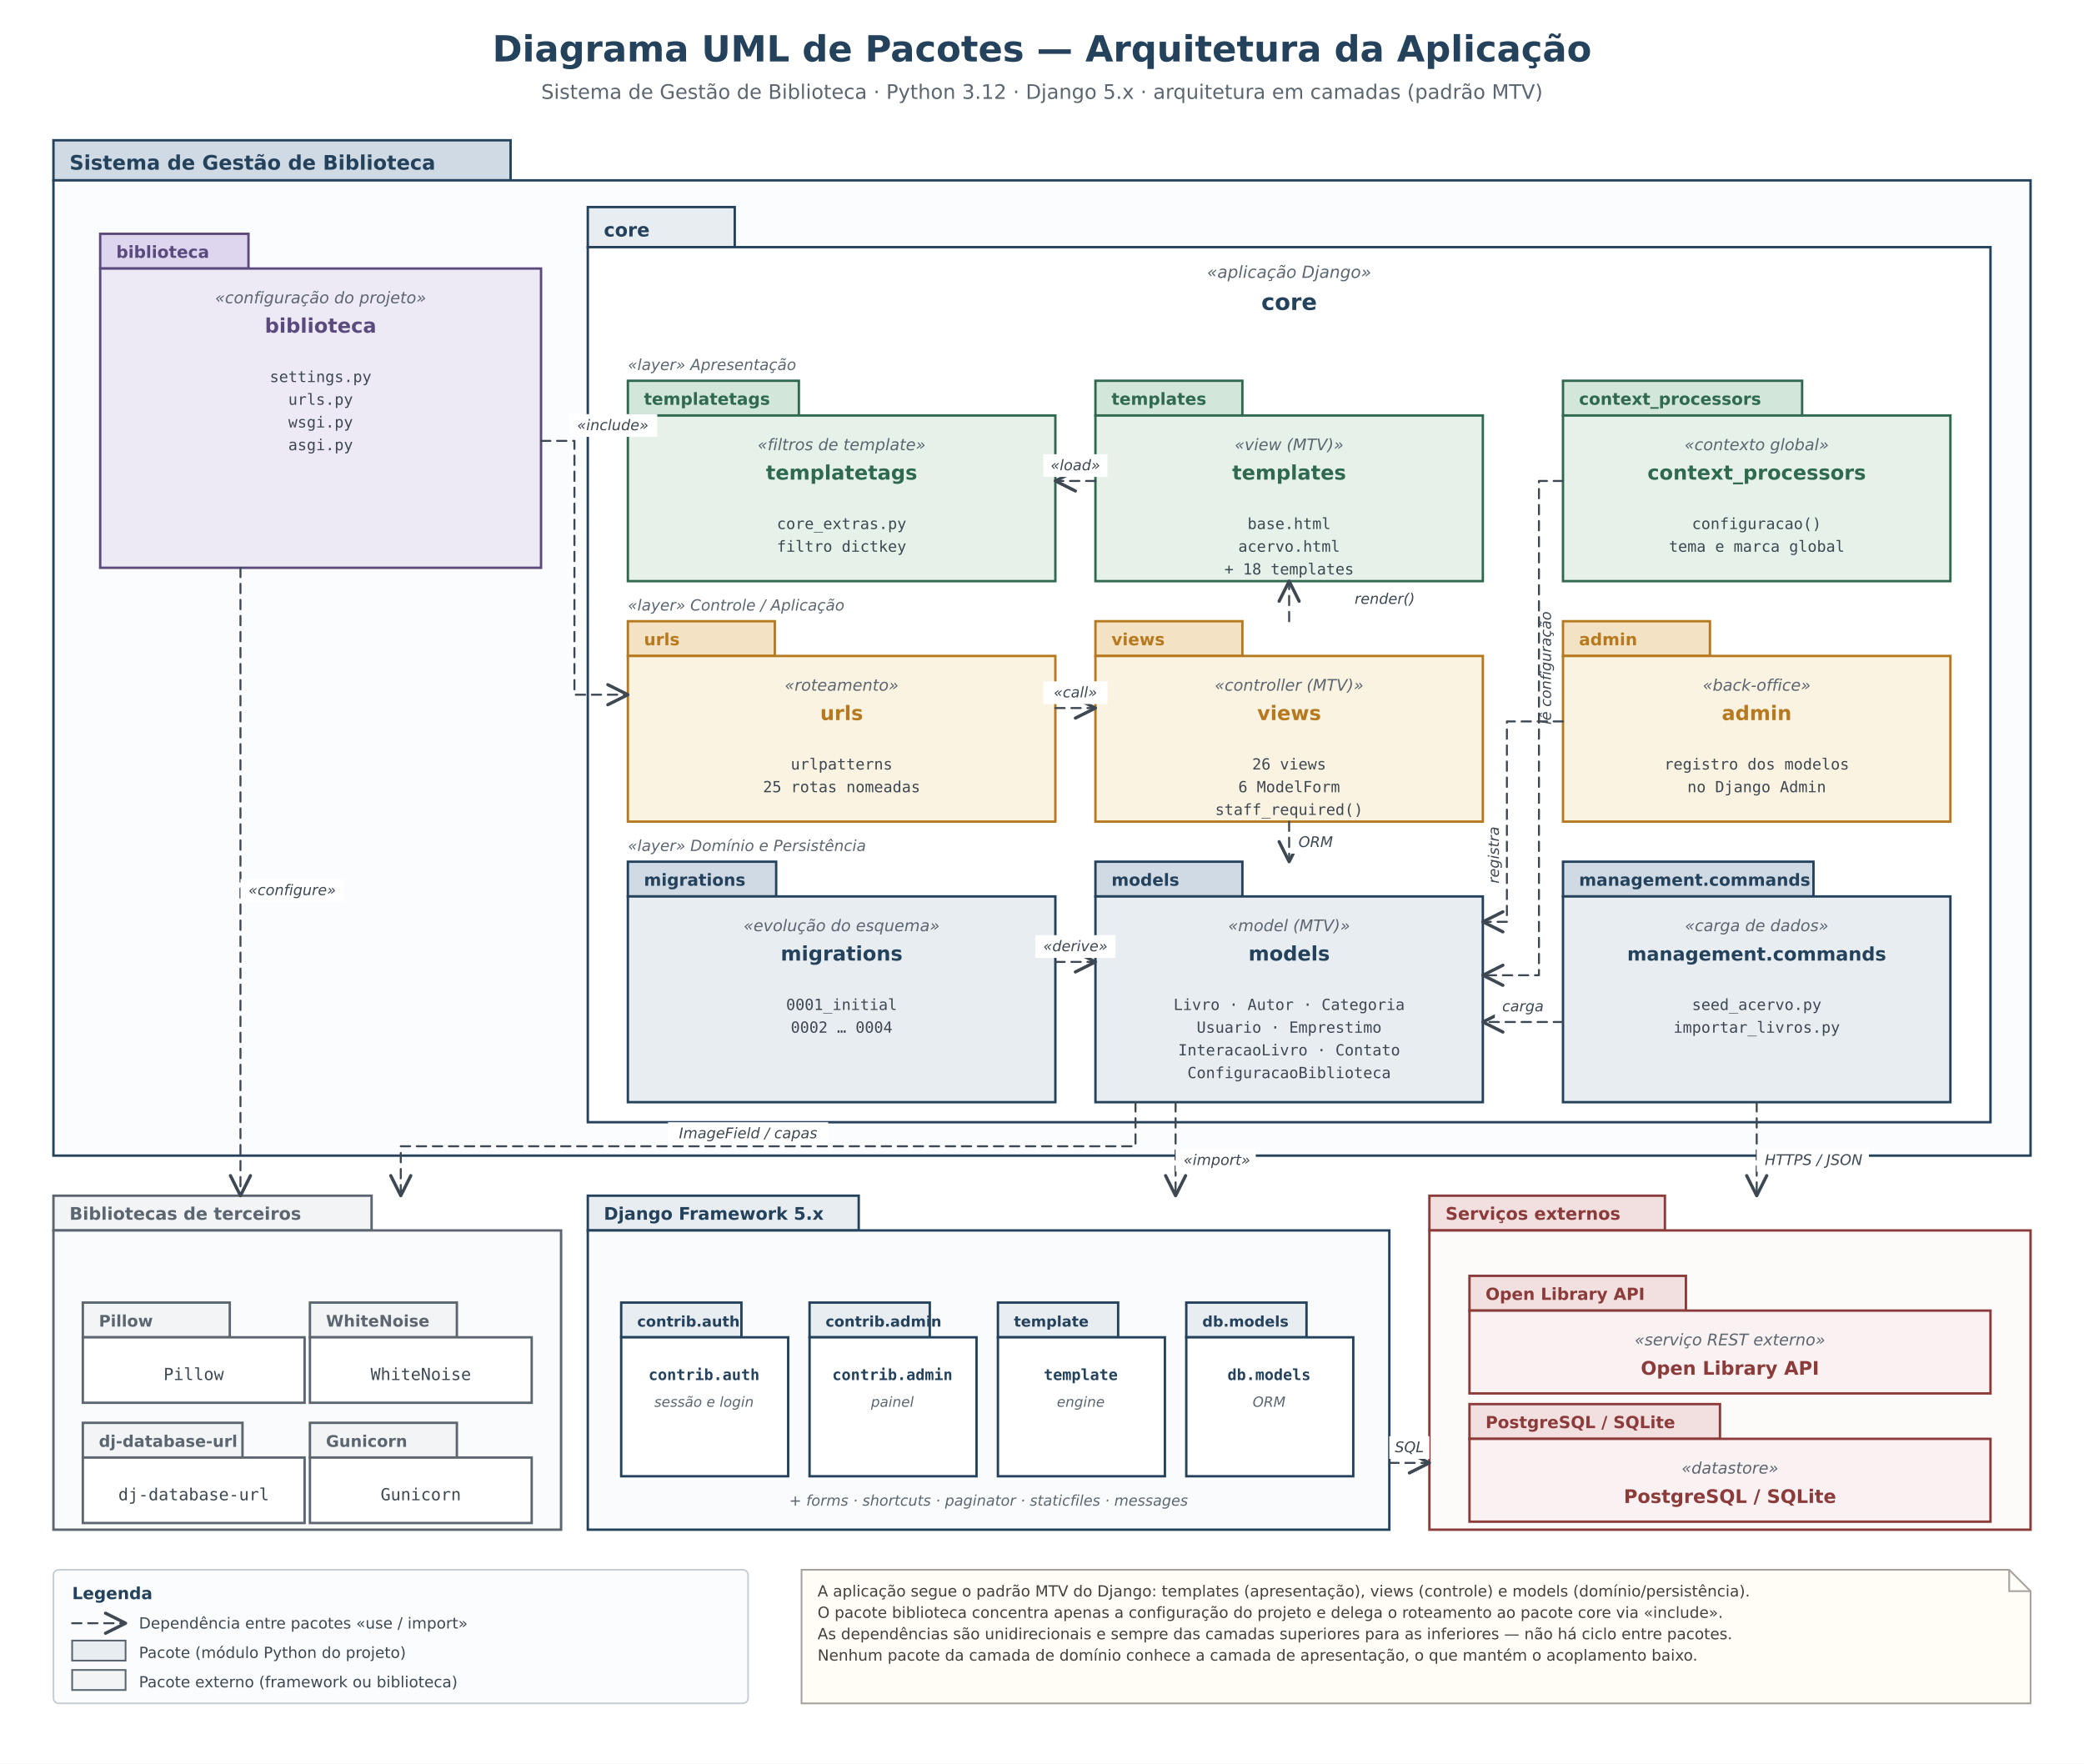
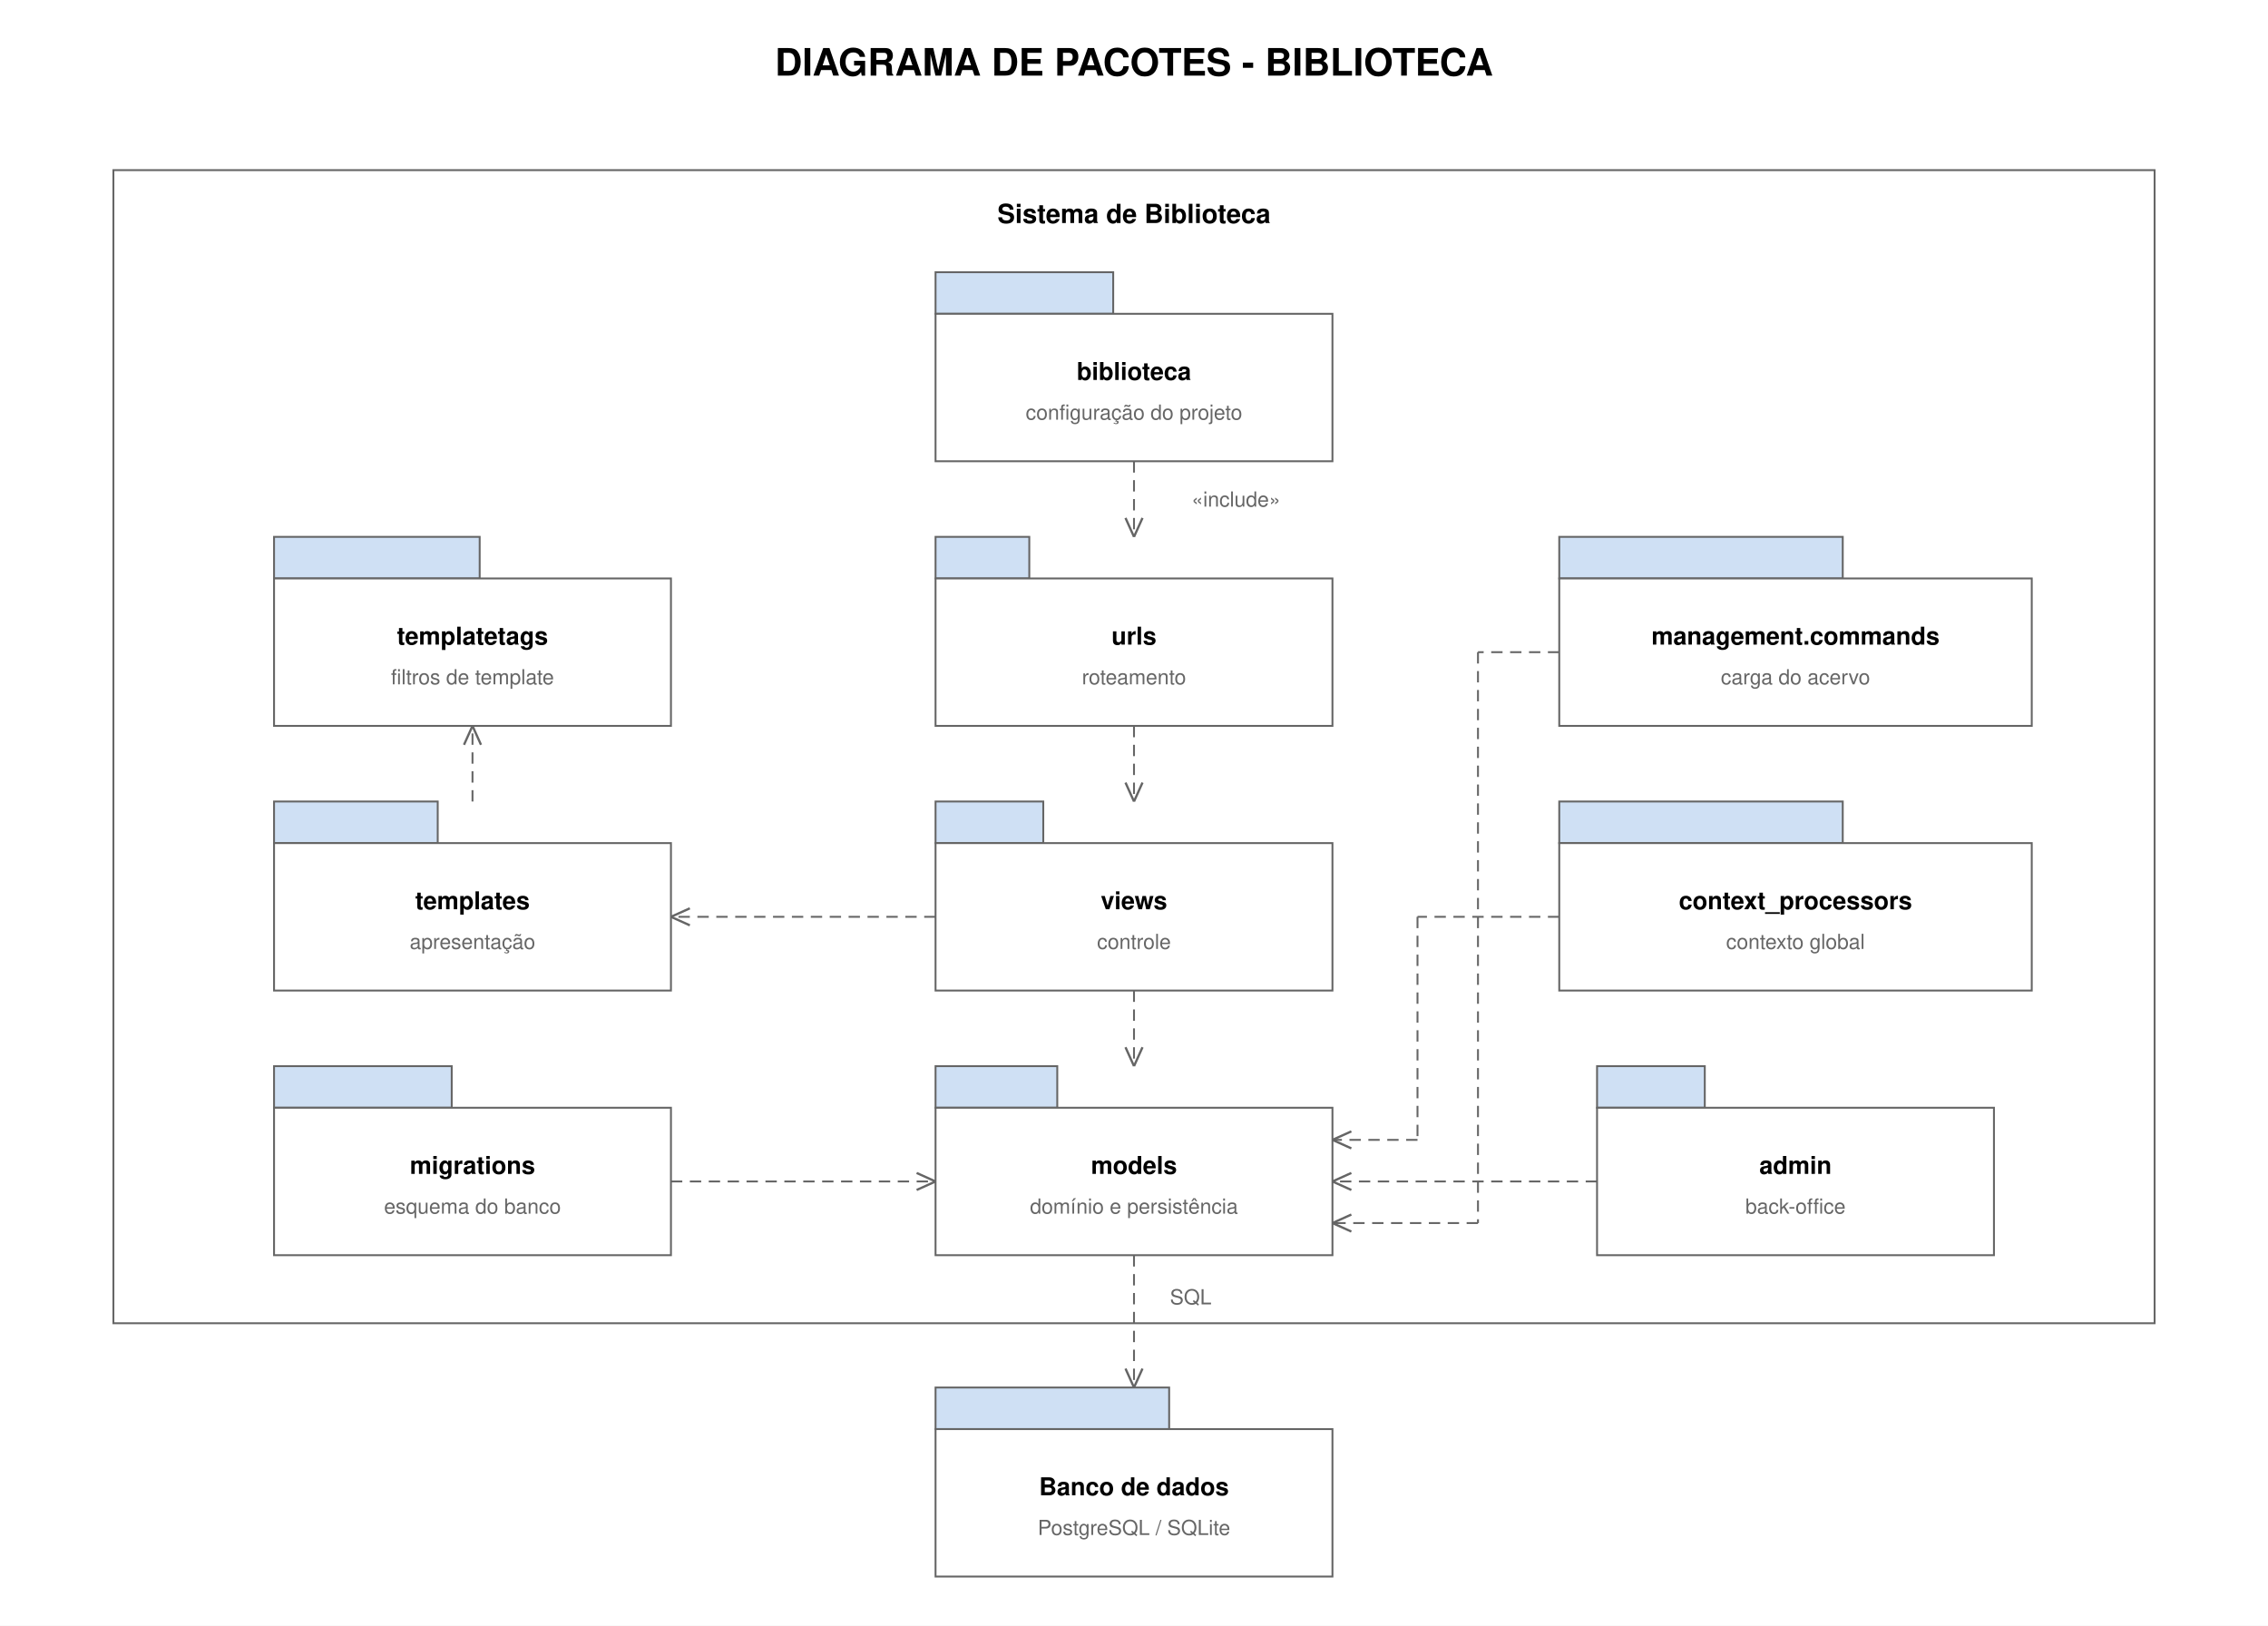
- <svg xmlns="http://www.w3.org/2000/svg" width="1560" height="1320" viewBox="0 0 1560 1320">
-   <defs>
-     <marker id="setaAberta" viewBox="0 0 12 12" refX="11" refY="6" markerWidth="12" markerHeight="12" orient="auto-start-reverse">
-       <path d="M 1 1 L 11 6 L 1 11" fill="none" stroke="#3d4852" stroke-width="1.6" stroke-linecap="round" stroke-linejoin="round" />
-     </marker>
-     <marker id="setaCheia" viewBox="0 0 12 12" refX="11" refY="6" markerWidth="10" markerHeight="10" orient="auto-start-reverse">
-       <path d="M 1 1 L 11 6 L 1 11 Z" fill="#3d4852" />
-     </marker>
-     <marker id="setaFluxo" viewBox="0 0 12 12" refX="11" refY="6" markerWidth="9" markerHeight="9" orient="auto-start-reverse">
-       <path d="M 1 1 L 11 6 L 1 11 Z" fill="#24425c" />
-     </marker>
-     <marker id="setaFeedback" viewBox="0 0 12 12" refX="11" refY="6" markerWidth="9" markerHeight="9" orient="auto-start-reverse">
-       <path d="M 1 1 L 11 6 L 1 11 Z" fill="#b7791f" />
-     </marker>
-   </defs>
-   <rect x="0" y="0" width="1560" height="1320" fill="#ffffff" />
-   <text x="780.0" y="46" font-family="DejaVu Sans, Verdana, Geneva, sans-serif" font-size="27" fill="#24425c" font-weight="bold" text-anchor="middle">Diagrama UML de Pacotes — Arquitetura da Aplicação</text>
-   <text x="780.0" y="74" font-family="DejaVu Sans, Verdana, Geneva, sans-serif" font-size="15" fill="#5b6670" font-weight="normal" text-anchor="middle">Sistema de Gestão de Biblioteca · Python 3.12 · Django 5.x · arquitetura em camadas (padrão MTV)</text>
-   <rect x="40" y="105" width="342.2" height="30" rx="0" fill="#cfdae4" stroke="#24425c" stroke-width="1.8" />
-   <rect x="40" y="135" width="1480" height="730" rx="0" fill="#fbfcfd" stroke="#24425c" stroke-width="1.8" />
-   <text x="52" y="127" font-family="DejaVu Sans, Verdana, Geneva, sans-serif" font-size="15" fill="#24425c" font-weight="bold" text-anchor="start">Sistema de Gestão de Biblioteca</text>
-   <rect x="75" y="175" width="111.0" height="26" rx="0" fill="#ded6ee" stroke="#5b4a7d" stroke-width="1.8" />
-   <rect x="75" y="201" width="330" height="224" rx="0" fill="#eeeaf5" stroke="#5b4a7d" stroke-width="1.8" />
-   <text x="87" y="193" font-family="DejaVu Sans, Verdana, Geneva, sans-serif" font-size="12.5" fill="#5b4a7d" font-weight="bold" text-anchor="start">biblioteca</text>
-   <text x="240.0" y="227" font-family="DejaVu Sans, Verdana, Geneva, sans-serif" font-size="12" fill="#5b6670" font-weight="normal" text-anchor="middle" font-style="italic">«configuração do projeto»</text>
-   <text x="240.0" y="249" font-family="DejaVu Sans, Verdana, Geneva, sans-serif" font-size="15" fill="#5b4a7d" font-weight="bold" text-anchor="middle">biblioteca</text>
-   <text x="240.0" y="286" font-family="DejaVu Sans Mono, Consolas, monospace" font-size="11.5" fill="#3d4852" font-weight="normal" text-anchor="middle">settings.py</text>
-   <text x="240.0" y="303" font-family="DejaVu Sans Mono, Consolas, monospace" font-size="11.5" fill="#3d4852" font-weight="normal" text-anchor="middle">urls.py</text>
-   <text x="240.0" y="320" font-family="DejaVu Sans Mono, Consolas, monospace" font-size="11.5" fill="#3d4852" font-weight="normal" text-anchor="middle">wsgi.py</text>
-   <text x="240.0" y="337" font-family="DejaVu Sans Mono, Consolas, monospace" font-size="11.5" fill="#3d4852" font-weight="normal" text-anchor="middle">asgi.py</text>
-   <rect x="440" y="155" width="110" height="30" rx="0" fill="#e8edf2" stroke="#24425c" stroke-width="1.8" />
-   <rect x="440" y="185" width="1050" height="655" rx="0" fill="#ffffff" stroke="#24425c" stroke-width="1.8" />
-   <text x="452" y="177" font-family="DejaVu Sans, Verdana, Geneva, sans-serif" font-size="14" fill="#24425c" font-weight="bold" text-anchor="start">core</text>
-   <text x="965" y="208" font-family="DejaVu Sans, Verdana, Geneva, sans-serif" font-size="12.5" fill="#5b6670" font-weight="normal" text-anchor="middle" font-style="italic">«aplicação Django»</text>
-   <text x="965" y="232" font-family="DejaVu Sans, Verdana, Geneva, sans-serif" font-size="17" fill="#24425c" font-weight="bold" text-anchor="middle">core</text>
-   <text x="470" y="277" font-family="DejaVu Sans, Verdana, Geneva, sans-serif" font-size="11.5" fill="#5b6670" font-weight="normal" text-anchor="start" font-style="italic">«layer» Apresentação</text>
-   <rect x="470" y="285" width="128.0" height="26" rx="0" fill="#d3e6da" stroke="#2f6a4f" stroke-width="1.8" />
-   <rect x="470" y="311" width="320" height="124" rx="0" fill="#e6f1ea" stroke="#2f6a4f" stroke-width="1.8" />
-   <text x="482" y="303" font-family="DejaVu Sans, Verdana, Geneva, sans-serif" font-size="12.5" fill="#2f6a4f" font-weight="bold" text-anchor="start">templatetags</text>
-   <text x="630.0" y="337" font-family="DejaVu Sans, Verdana, Geneva, sans-serif" font-size="12" fill="#5b6670" font-weight="normal" text-anchor="middle" font-style="italic">«filtros de template»</text>
-   <text x="630.0" y="359" font-family="DejaVu Sans, Verdana, Geneva, sans-serif" font-size="15" fill="#2f6a4f" font-weight="bold" text-anchor="middle">templatetags</text>
-   <text x="630.0" y="396" font-family="DejaVu Sans Mono, Consolas, monospace" font-size="11.5" fill="#3d4852" font-weight="normal" text-anchor="middle">core_extras.py</text>
-   <text x="630.0" y="413" font-family="DejaVu Sans Mono, Consolas, monospace" font-size="11.5" fill="#3d4852" font-weight="normal" text-anchor="middle">filtro dictkey</text>
-   <rect x="820" y="285" width="110" height="26" rx="0" fill="#d3e6da" stroke="#2f6a4f" stroke-width="1.8" />
-   <rect x="820" y="311" width="290" height="124" rx="0" fill="#e6f1ea" stroke="#2f6a4f" stroke-width="1.8" />
-   <text x="832" y="303" font-family="DejaVu Sans, Verdana, Geneva, sans-serif" font-size="12.5" fill="#2f6a4f" font-weight="bold" text-anchor="start">templates</text>
-   <text x="965.0" y="337" font-family="DejaVu Sans, Verdana, Geneva, sans-serif" font-size="12" fill="#5b6670" font-weight="normal" text-anchor="middle" font-style="italic">«view (MTV)»</text>
-   <text x="965.0" y="359" font-family="DejaVu Sans, Verdana, Geneva, sans-serif" font-size="15" fill="#2f6a4f" font-weight="bold" text-anchor="middle">templates</text>
-   <text x="965.0" y="396" font-family="DejaVu Sans Mono, Consolas, monospace" font-size="11.5" fill="#3d4852" font-weight="normal" text-anchor="middle">base.html</text>
-   <text x="965.0" y="413" font-family="DejaVu Sans Mono, Consolas, monospace" font-size="11.5" fill="#3d4852" font-weight="normal" text-anchor="middle">acervo.html</text>
-   <text x="965.0" y="430" font-family="DejaVu Sans Mono, Consolas, monospace" font-size="11.5" fill="#3d4852" font-weight="normal" text-anchor="middle">+ 18 templates</text>
-   <rect x="1170" y="285" width="179.0" height="26" rx="0" fill="#d3e6da" stroke="#2f6a4f" stroke-width="1.8" />
-   <rect x="1170" y="311" width="290" height="124" rx="0" fill="#e6f1ea" stroke="#2f6a4f" stroke-width="1.8" />
-   <text x="1182" y="303" font-family="DejaVu Sans, Verdana, Geneva, sans-serif" font-size="12.5" fill="#2f6a4f" font-weight="bold" text-anchor="start">context_processors</text>
-   <text x="1315.0" y="337" font-family="DejaVu Sans, Verdana, Geneva, sans-serif" font-size="12" fill="#5b6670" font-weight="normal" text-anchor="middle" font-style="italic">«contexto global»</text>
-   <text x="1315.0" y="359" font-family="DejaVu Sans, Verdana, Geneva, sans-serif" font-size="15" fill="#2f6a4f" font-weight="bold" text-anchor="middle">context_processors</text>
-   <text x="1315.0" y="396" font-family="DejaVu Sans Mono, Consolas, monospace" font-size="11.5" fill="#3d4852" font-weight="normal" text-anchor="middle">configuracao()</text>
-   <text x="1315.0" y="413" font-family="DejaVu Sans Mono, Consolas, monospace" font-size="11.5" fill="#3d4852" font-weight="normal" text-anchor="middle">tema e marca global</text>
-   <text x="470" y="457" font-family="DejaVu Sans, Verdana, Geneva, sans-serif" font-size="11.5" fill="#5b6670" font-weight="normal" text-anchor="start" font-style="italic">«layer» Controle / Aplicação</text>
-   <rect x="470" y="465" width="110" height="26" rx="0" fill="#f3e3c4" stroke="#b7791f" stroke-width="1.8" />
-   <rect x="470" y="491" width="320" height="124" rx="0" fill="#fbf3e2" stroke="#b7791f" stroke-width="1.8" />
-   <text x="482" y="483" font-family="DejaVu Sans, Verdana, Geneva, sans-serif" font-size="12.5" fill="#b7791f" font-weight="bold" text-anchor="start">urls</text>
-   <text x="630.0" y="517" font-family="DejaVu Sans, Verdana, Geneva, sans-serif" font-size="12" fill="#5b6670" font-weight="normal" text-anchor="middle" font-style="italic">«roteamento»</text>
-   <text x="630.0" y="539" font-family="DejaVu Sans, Verdana, Geneva, sans-serif" font-size="15" fill="#b7791f" font-weight="bold" text-anchor="middle">urls</text>
-   <text x="630.0" y="576" font-family="DejaVu Sans Mono, Consolas, monospace" font-size="11.5" fill="#3d4852" font-weight="normal" text-anchor="middle">urlpatterns</text>
-   <text x="630.0" y="593" font-family="DejaVu Sans Mono, Consolas, monospace" font-size="11.5" fill="#3d4852" font-weight="normal" text-anchor="middle">25 rotas nomeadas</text>
-   <rect x="820" y="465" width="110" height="26" rx="0" fill="#f3e3c4" stroke="#b7791f" stroke-width="1.8" />
-   <rect x="820" y="491" width="290" height="124" rx="0" fill="#fbf3e2" stroke="#b7791f" stroke-width="1.8" />
-   <text x="832" y="483" font-family="DejaVu Sans, Verdana, Geneva, sans-serif" font-size="12.5" fill="#b7791f" font-weight="bold" text-anchor="start">views</text>
-   <text x="965.0" y="517" font-family="DejaVu Sans, Verdana, Geneva, sans-serif" font-size="12" fill="#5b6670" font-weight="normal" text-anchor="middle" font-style="italic">«controller (MTV)»</text>
-   <text x="965.0" y="539" font-family="DejaVu Sans, Verdana, Geneva, sans-serif" font-size="15" fill="#b7791f" font-weight="bold" text-anchor="middle">views</text>
-   <text x="965.0" y="576" font-family="DejaVu Sans Mono, Consolas, monospace" font-size="11.5" fill="#3d4852" font-weight="normal" text-anchor="middle">26 views</text>
-   <text x="965.0" y="593" font-family="DejaVu Sans Mono, Consolas, monospace" font-size="11.5" fill="#3d4852" font-weight="normal" text-anchor="middle">6 ModelForm</text>
-   <text x="965.0" y="610" font-family="DejaVu Sans Mono, Consolas, monospace" font-size="11.5" fill="#3d4852" font-weight="normal" text-anchor="middle">staff_required()</text>
-   <rect x="1170" y="465" width="110" height="26" rx="0" fill="#f3e3c4" stroke="#b7791f" stroke-width="1.8" />
-   <rect x="1170" y="491" width="290" height="124" rx="0" fill="#fbf3e2" stroke="#b7791f" stroke-width="1.8" />
-   <text x="1182" y="483" font-family="DejaVu Sans, Verdana, Geneva, sans-serif" font-size="12.5" fill="#b7791f" font-weight="bold" text-anchor="start">admin</text>
-   <text x="1315.0" y="517" font-family="DejaVu Sans, Verdana, Geneva, sans-serif" font-size="12" fill="#5b6670" font-weight="normal" text-anchor="middle" font-style="italic">«back-office»</text>
-   <text x="1315.0" y="539" font-family="DejaVu Sans, Verdana, Geneva, sans-serif" font-size="15" fill="#b7791f" font-weight="bold" text-anchor="middle">admin</text>
-   <text x="1315.0" y="576" font-family="DejaVu Sans Mono, Consolas, monospace" font-size="11.5" fill="#3d4852" font-weight="normal" text-anchor="middle">registro dos modelos</text>
-   <text x="1315.0" y="593" font-family="DejaVu Sans Mono, Consolas, monospace" font-size="11.5" fill="#3d4852" font-weight="normal" text-anchor="middle">no Django Admin</text>
-   <text x="470" y="637" font-family="DejaVu Sans, Verdana, Geneva, sans-serif" font-size="11.5" fill="#5b6670" font-weight="normal" text-anchor="start" font-style="italic">«layer» Domínio e Persistência</text>
-   <rect x="470" y="645" width="111.0" height="26" rx="0" fill="#cfdae4" stroke="#24425c" stroke-width="1.8" />
-   <rect x="470" y="671" width="320" height="154" rx="0" fill="#e8edf2" stroke="#24425c" stroke-width="1.8" />
-   <text x="482" y="663" font-family="DejaVu Sans, Verdana, Geneva, sans-serif" font-size="12.5" fill="#24425c" font-weight="bold" text-anchor="start">migrations</text>
-   <text x="630.0" y="697" font-family="DejaVu Sans, Verdana, Geneva, sans-serif" font-size="12" fill="#5b6670" font-weight="normal" text-anchor="middle" font-style="italic">«evolução do esquema»</text>
-   <text x="630.0" y="719" font-family="DejaVu Sans, Verdana, Geneva, sans-serif" font-size="15" fill="#24425c" font-weight="bold" text-anchor="middle">migrations</text>
-   <text x="630.0" y="756" font-family="DejaVu Sans Mono, Consolas, monospace" font-size="11.5" fill="#3d4852" font-weight="normal" text-anchor="middle">0001_initial</text>
-   <text x="630.0" y="773" font-family="DejaVu Sans Mono, Consolas, monospace" font-size="11.5" fill="#3d4852" font-weight="normal" text-anchor="middle">0002 … 0004</text>
-   <rect x="820" y="645" width="110" height="26" rx="0" fill="#cfdae4" stroke="#24425c" stroke-width="1.8" />
-   <rect x="820" y="671" width="290" height="154" rx="0" fill="#e8edf2" stroke="#24425c" stroke-width="1.8" />
-   <text x="832" y="663" font-family="DejaVu Sans, Verdana, Geneva, sans-serif" font-size="12.5" fill="#24425c" font-weight="bold" text-anchor="start">models</text>
-   <text x="965.0" y="697" font-family="DejaVu Sans, Verdana, Geneva, sans-serif" font-size="12" fill="#5b6670" font-weight="normal" text-anchor="middle" font-style="italic">«model (MTV)»</text>
-   <text x="965.0" y="719" font-family="DejaVu Sans, Verdana, Geneva, sans-serif" font-size="15" fill="#24425c" font-weight="bold" text-anchor="middle">models</text>
-   <text x="965.0" y="756" font-family="DejaVu Sans Mono, Consolas, monospace" font-size="11.5" fill="#3d4852" font-weight="normal" text-anchor="middle">Livro · Autor · Categoria</text>
-   <text x="965.0" y="773" font-family="DejaVu Sans Mono, Consolas, monospace" font-size="11.5" fill="#3d4852" font-weight="normal" text-anchor="middle">Usuario · Emprestimo</text>
-   <text x="965.0" y="790" font-family="DejaVu Sans Mono, Consolas, monospace" font-size="11.5" fill="#3d4852" font-weight="normal" text-anchor="middle">InteracaoLivro · Contato</text>
-   <text x="965.0" y="807" font-family="DejaVu Sans Mono, Consolas, monospace" font-size="11.5" fill="#3d4852" font-weight="normal" text-anchor="middle">ConfiguracaoBiblioteca</text>
-   <rect x="1170" y="645" width="187.5" height="26" rx="0" fill="#cfdae4" stroke="#24425c" stroke-width="1.8" />
-   <rect x="1170" y="671" width="290" height="154" rx="0" fill="#e8edf2" stroke="#24425c" stroke-width="1.8" />
-   <text x="1182" y="663" font-family="DejaVu Sans, Verdana, Geneva, sans-serif" font-size="12.5" fill="#24425c" font-weight="bold" text-anchor="start">management.commands</text>
-   <text x="1315.0" y="697" font-family="DejaVu Sans, Verdana, Geneva, sans-serif" font-size="12" fill="#5b6670" font-weight="normal" text-anchor="middle" font-style="italic">«carga de dados»</text>
-   <text x="1315.0" y="719" font-family="DejaVu Sans, Verdana, Geneva, sans-serif" font-size="14" fill="#24425c" font-weight="bold" text-anchor="middle">management.commands</text>
-   <text x="1315.0" y="756" font-family="DejaVu Sans Mono, Consolas, monospace" font-size="11.5" fill="#3d4852" font-weight="normal" text-anchor="middle">seed_acervo.py</text>
-   <text x="1315.0" y="773" font-family="DejaVu Sans Mono, Consolas, monospace" font-size="11.5" fill="#3d4852" font-weight="normal" text-anchor="middle">importar_livros.py</text>
-   <rect x="40" y="895" width="238.16" height="26" rx="0" fill="#f2f4f6" stroke="#5b6670" stroke-width="1.8" />
-   <rect x="40" y="921" width="380" height="224" rx="0" fill="#fafbfc" stroke="#5b6670" stroke-width="1.8" />
-   <text x="52" y="913" font-family="DejaVu Sans, Verdana, Geneva, sans-serif" font-size="13" fill="#5b6670" font-weight="bold" text-anchor="start">Bibliotecas de terceiros</text>
-   <rect x="62" y="975" width="110" height="26" rx="0" fill="#f2f4f6" stroke="#5b6670" stroke-width="1.8" />
-   <rect x="62" y="1001" width="166" height="49" rx="0" fill="#ffffff" stroke="#5b6670" stroke-width="1.8" />
-   <text x="74" y="993" font-family="DejaVu Sans, Verdana, Geneva, sans-serif" font-size="12" fill="#5b6670" font-weight="bold" text-anchor="start">Pillow</text>
-   <text x="145" y="1033" font-family="DejaVu Sans Mono, Consolas, monospace" font-size="12.5" fill="#3d4852" font-weight="normal" text-anchor="middle">Pillow</text>
-   <rect x="232" y="975" width="110" height="26" rx="0" fill="#f2f4f6" stroke="#5b6670" stroke-width="1.8" />
-   <rect x="232" y="1001" width="166" height="49" rx="0" fill="#ffffff" stroke="#5b6670" stroke-width="1.8" />
-   <text x="244" y="993" font-family="DejaVu Sans, Verdana, Geneva, sans-serif" font-size="12" fill="#5b6670" font-weight="bold" text-anchor="start">WhiteNoise</text>
-   <text x="315" y="1033" font-family="DejaVu Sans Mono, Consolas, monospace" font-size="12.5" fill="#3d4852" font-weight="normal" text-anchor="middle">WhiteNoise</text>
-   <rect x="62" y="1065" width="119.52" height="26" rx="0" fill="#f2f4f6" stroke="#5b6670" stroke-width="1.8" />
-   <rect x="62" y="1091" width="166" height="49" rx="0" fill="#ffffff" stroke="#5b6670" stroke-width="1.8" />
-   <text x="74" y="1083" font-family="DejaVu Sans, Verdana, Geneva, sans-serif" font-size="12" fill="#5b6670" font-weight="bold" text-anchor="start">dj-database-url</text>
-   <text x="145" y="1123" font-family="DejaVu Sans Mono, Consolas, monospace" font-size="12.5" fill="#3d4852" font-weight="normal" text-anchor="middle">dj-database-url</text>
-   <rect x="232" y="1065" width="110" height="26" rx="0" fill="#f2f4f6" stroke="#5b6670" stroke-width="1.8" />
-   <rect x="232" y="1091" width="166" height="49" rx="0" fill="#ffffff" stroke="#5b6670" stroke-width="1.8" />
-   <text x="244" y="1083" font-family="DejaVu Sans, Verdana, Geneva, sans-serif" font-size="12" fill="#5b6670" font-weight="bold" text-anchor="start">Gunicorn</text>
-   <text x="315" y="1123" font-family="DejaVu Sans Mono, Consolas, monospace" font-size="12.5" fill="#3d4852" font-weight="normal" text-anchor="middle">Gunicorn</text>
-   <rect x="440" y="895" width="202.8" height="26" rx="0" fill="#e8edf2" stroke="#24425c" stroke-width="1.8" />
-   <rect x="440" y="921" width="600" height="224" rx="0" fill="#fafbfd" stroke="#24425c" stroke-width="1.8" />
-   <text x="452" y="913" font-family="DejaVu Sans, Verdana, Geneva, sans-serif" font-size="13" fill="#24425c" font-weight="bold" text-anchor="start">Django Framework 5.x</text>
-   <rect x="465" y="975" width="90.0" height="26" rx="0" fill="#e8edf2" stroke="#24425c" stroke-width="1.8" />
-   <rect x="465" y="1001" width="125" height="104" rx="0" fill="#ffffff" stroke="#24425c" stroke-width="1.8" />
-   <text x="477" y="993" font-family="DejaVu Sans, Verdana, Geneva, sans-serif" font-size="11" fill="#24425c" font-weight="bold" text-anchor="start">contrib.auth</text>
-   <text x="527" y="1033" font-family="DejaVu Sans Mono, Consolas, monospace" font-size="11.5" fill="#24425c" font-weight="bold" text-anchor="middle">contrib.auth</text>
-   <text x="527" y="1053" font-family="DejaVu Sans, Verdana, Geneva, sans-serif" font-size="10.5" fill="#5b6670" font-weight="normal" text-anchor="middle" font-style="italic">sessão e login</text>
-   <rect x="606" y="975" width="90.0" height="26" rx="0" fill="#e8edf2" stroke="#24425c" stroke-width="1.8" />
-   <rect x="606" y="1001" width="125" height="104" rx="0" fill="#ffffff" stroke="#24425c" stroke-width="1.8" />
-   <text x="618" y="993" font-family="DejaVu Sans, Verdana, Geneva, sans-serif" font-size="11" fill="#24425c" font-weight="bold" text-anchor="start">contrib.admin</text>
-   <text x="668" y="1033" font-family="DejaVu Sans Mono, Consolas, monospace" font-size="11.5" fill="#24425c" font-weight="bold" text-anchor="middle">contrib.admin</text>
-   <text x="668" y="1053" font-family="DejaVu Sans, Verdana, Geneva, sans-serif" font-size="10.5" fill="#5b6670" font-weight="normal" text-anchor="middle" font-style="italic">painel</text>
-   <rect x="747" y="975" width="90.0" height="26" rx="0" fill="#e8edf2" stroke="#24425c" stroke-width="1.8" />
-   <rect x="747" y="1001" width="125" height="104" rx="0" fill="#ffffff" stroke="#24425c" stroke-width="1.8" />
-   <text x="759" y="993" font-family="DejaVu Sans, Verdana, Geneva, sans-serif" font-size="11" fill="#24425c" font-weight="bold" text-anchor="start">template</text>
-   <text x="809" y="1033" font-family="DejaVu Sans Mono, Consolas, monospace" font-size="11.5" fill="#24425c" font-weight="bold" text-anchor="middle">template</text>
-   <text x="809" y="1053" font-family="DejaVu Sans, Verdana, Geneva, sans-serif" font-size="10.5" fill="#5b6670" font-weight="normal" text-anchor="middle" font-style="italic">engine</text>
-   <rect x="888" y="975" width="90.0" height="26" rx="0" fill="#e8edf2" stroke="#24425c" stroke-width="1.8" />
-   <rect x="888" y="1001" width="125" height="104" rx="0" fill="#ffffff" stroke="#24425c" stroke-width="1.8" />
-   <text x="900" y="993" font-family="DejaVu Sans, Verdana, Geneva, sans-serif" font-size="11" fill="#24425c" font-weight="bold" text-anchor="start">db.models</text>
-   <text x="950" y="1033" font-family="DejaVu Sans Mono, Consolas, monospace" font-size="11.5" fill="#24425c" font-weight="bold" text-anchor="middle">db.models</text>
-   <text x="950" y="1053" font-family="DejaVu Sans, Verdana, Geneva, sans-serif" font-size="10.5" fill="#5b6670" font-weight="normal" text-anchor="middle" font-style="italic">ORM</text>
-   <text x="740" y="1127" font-family="DejaVu Sans, Verdana, Geneva, sans-serif" font-size="11" fill="#5b6670" font-weight="normal" text-anchor="middle" font-style="italic">+ forms · shortcuts · paginator · staticfiles · messages</text>
-   <rect x="1070" y="895" width="176.28" height="26" rx="0" fill="#f2e0e0" stroke="#8c3b3b" stroke-width="1.8" />
-   <rect x="1070" y="921" width="450" height="224" rx="0" fill="#fdfafa" stroke="#8c3b3b" stroke-width="1.8" />
-   <text x="1082" y="913" font-family="DejaVu Sans, Verdana, Geneva, sans-serif" font-size="13" fill="#8c3b3b" font-weight="bold" text-anchor="start">Serviços externos</text>
-   <rect x="1100" y="955" width="162.0" height="26" rx="0" fill="#f2e0e0" stroke="#8c3b3b" stroke-width="1.8" />
-   <rect x="1100" y="981" width="390" height="62" rx="0" fill="#faf2f2" stroke="#8c3b3b" stroke-width="1.8" />
-   <text x="1112" y="973" font-family="DejaVu Sans, Verdana, Geneva, sans-serif" font-size="12.5" fill="#8c3b3b" font-weight="bold" text-anchor="start">Open Library API</text>
-   <text x="1295.0" y="1007" font-family="DejaVu Sans, Verdana, Geneva, sans-serif" font-size="12" fill="#5b6670" font-weight="normal" text-anchor="middle" font-style="italic">«serviço REST externo»</text>
-   <text x="1295.0" y="1029" font-family="DejaVu Sans, Verdana, Geneva, sans-serif" font-size="14" fill="#8c3b3b" font-weight="bold" text-anchor="middle">Open Library API</text>
-   <rect x="1100" y="1051" width="187.5" height="26" rx="0" fill="#f2e0e0" stroke="#8c3b3b" stroke-width="1.8" />
-   <rect x="1100" y="1077" width="390" height="62" rx="0" fill="#faf2f2" stroke="#8c3b3b" stroke-width="1.8" />
-   <text x="1112" y="1069" font-family="DejaVu Sans, Verdana, Geneva, sans-serif" font-size="12.5" fill="#8c3b3b" font-weight="bold" text-anchor="start">PostgreSQL / SQLite</text>
-   <text x="1295.0" y="1103" font-family="DejaVu Sans, Verdana, Geneva, sans-serif" font-size="12" fill="#5b6670" font-weight="normal" text-anchor="middle" font-style="italic">«datastore»</text>
-   <text x="1295.0" y="1125" font-family="DejaVu Sans, Verdana, Geneva, sans-serif" font-size="14" fill="#8c3b3b" font-weight="bold" text-anchor="middle">PostgreSQL / SQLite</text>
-   <path d="M 405 330 L 430 330 L 430 520 L 470 520" fill="none" stroke="#3d4852" stroke-width="1.5" stroke-linejoin="round" stroke-linecap="round" stroke-dasharray="7,5" marker-end="url(#setaAberta)" />
-   <rect x="426" y="310" width="66.0" height="17" rx="0" fill="#ffffff" stroke="none" stroke-width="0" />
-   <text x="432" y="322" font-family="DejaVu Sans, Verdana, Geneva, sans-serif" font-size="11" fill="#3d4852" font-weight="normal" text-anchor="start" font-style="italic">«include»</text>
-   <path d="M 790 530 L 820 530" fill="none" stroke="#3d4852" stroke-width="1.5" stroke-linejoin="round" stroke-linecap="round" stroke-dasharray="7,5" marker-end="url(#setaAberta)" />
-   <rect x="781.0" y="510" width="48.0" height="17" rx="0" fill="#ffffff" stroke="none" stroke-width="0" />
-   <text x="805" y="522" font-family="DejaVu Sans, Verdana, Geneva, sans-serif" font-size="11" fill="#3d4852" font-weight="normal" text-anchor="middle" font-style="italic">«call»</text>
-   <path d="M 965 465 L 965 435" fill="none" stroke="#3d4852" stroke-width="1.5" stroke-linejoin="round" stroke-linecap="round" stroke-dasharray="7,5" marker-end="url(#setaAberta)" />
-   <rect x="1008" y="440" width="60.0" height="17" rx="0" fill="#ffffff" stroke="none" stroke-width="0" />
-   <text x="1014" y="452" font-family="DejaVu Sans, Verdana, Geneva, sans-serif" font-size="11" fill="#3d4852" font-weight="normal" text-anchor="start" font-style="italic">render()</text>
-   <path d="M 965 615 L 965 645" fill="none" stroke="#3d4852" stroke-width="1.5" stroke-linejoin="round" stroke-linecap="round" stroke-dasharray="7,5" marker-end="url(#setaAberta)" />
-   <rect x="966" y="622" width="30.0" height="17" rx="0" fill="#ffffff" stroke="none" stroke-width="0" />
-   <text x="972" y="634" font-family="DejaVu Sans, Verdana, Geneva, sans-serif" font-size="11" fill="#3d4852" font-weight="normal" text-anchor="start" font-style="italic">ORM</text>
-   <path d="M 820 360 L 790 360" fill="none" stroke="#3d4852" stroke-width="1.5" stroke-linejoin="round" stroke-linecap="round" stroke-dasharray="7,5" marker-end="url(#setaAberta)" />
-   <rect x="781.0" y="340" width="48.0" height="17" rx="0" fill="#ffffff" stroke="none" stroke-width="0" />
-   <text x="805" y="352" font-family="DejaVu Sans, Verdana, Geneva, sans-serif" font-size="11" fill="#3d4852" font-weight="normal" text-anchor="middle" font-style="italic">«load»</text>
-   <path d="M 790 720 L 820 720" fill="none" stroke="#3d4852" stroke-width="1.5" stroke-linejoin="round" stroke-linecap="round" stroke-dasharray="7,5" marker-end="url(#setaAberta)" />
-   <rect x="775.0" y="700" width="60.0" height="17" rx="0" fill="#ffffff" stroke="none" stroke-width="0" />
-   <text x="805" y="712" font-family="DejaVu Sans, Verdana, Geneva, sans-serif" font-size="11" fill="#3d4852" font-weight="normal" text-anchor="middle" font-style="italic">«derive»</text>
-   <path d="M 1170 765 L 1110 765" fill="none" stroke="#3d4852" stroke-width="1.5" stroke-linejoin="round" stroke-linecap="round" stroke-dasharray="7,5" marker-end="url(#setaAberta)" />
-   <rect x="1119.0" y="745" width="42.0" height="17" rx="0" fill="#ffffff" stroke="none" stroke-width="0" />
-   <text x="1140" y="757" font-family="DejaVu Sans, Verdana, Geneva, sans-serif" font-size="11" fill="#3d4852" font-weight="normal" text-anchor="middle" font-style="italic">carga</text>
-   <path d="M 1170 540 L 1128 540 L 1128 690 L 1110 690" fill="none" stroke="#3d4852" stroke-width="1.5" stroke-linejoin="round" stroke-linecap="round" stroke-dasharray="7,5" marker-end="url(#setaAberta)" />
-   <text x="1122" y="640" font-family="DejaVu Sans, Verdana, Geneva, sans-serif" font-size="11" fill="#3d4852" font-weight="normal" text-anchor="middle" font-style="italic" transform="rotate(-90 1122 640)">registra</text>
-   <path d="M 1170 360 L 1152 360 L 1152 730 L 1110 730" fill="none" stroke="#3d4852" stroke-width="1.5" stroke-linejoin="round" stroke-linecap="round" stroke-dasharray="7,5" marker-end="url(#setaAberta)" />
-   <text x="1161" y="500" font-family="DejaVu Sans, Verdana, Geneva, sans-serif" font-size="11" fill="#3d4852" font-weight="normal" text-anchor="middle" font-style="italic" transform="rotate(-90 1161 500)">lê configuração</text>
-   <path d="M 880 825 L 880 895" fill="none" stroke="#3d4852" stroke-width="1.5" stroke-linejoin="round" stroke-linecap="round" stroke-dasharray="7,5" marker-end="url(#setaAberta)" />
-   <rect x="880" y="860" width="60.0" height="17" rx="0" fill="#ffffff" stroke="none" stroke-width="0" />
-   <text x="886" y="872" font-family="DejaVu Sans, Verdana, Geneva, sans-serif" font-size="11" fill="#3d4852" font-weight="normal" text-anchor="start" font-style="italic">«import»</text>
-   <path d="M 850 825 L 850 858 L 300 858 L 300 895" fill="none" stroke="#3d4852" stroke-width="1.5" stroke-linejoin="round" stroke-linecap="round" stroke-dasharray="7,5" marker-end="url(#setaAberta)" />
-   <rect x="500.0" y="840" width="120.0" height="17" rx="0" fill="#ffffff" stroke="none" stroke-width="0" />
-   <text x="560" y="852" font-family="DejaVu Sans, Verdana, Geneva, sans-serif" font-size="11" fill="#3d4852" font-weight="normal" text-anchor="middle" font-style="italic">ImageField / capas</text>
-   <path d="M 180 425 L 180 895" fill="none" stroke="#3d4852" stroke-width="1.5" stroke-linejoin="round" stroke-linecap="round" stroke-dasharray="7,5" marker-end="url(#setaAberta)" />
-   <rect x="180" y="658" width="78.0" height="17" rx="0" fill="#ffffff" stroke="none" stroke-width="0" />
-   <text x="186" y="670" font-family="DejaVu Sans, Verdana, Geneva, sans-serif" font-size="11" fill="#3d4852" font-weight="normal" text-anchor="start" font-style="italic">«configure»</text>
-   <path d="M 1315 825 L 1315 895" fill="none" stroke="#3d4852" stroke-width="1.5" stroke-linejoin="round" stroke-linecap="round" stroke-dasharray="7,5" marker-end="url(#setaAberta)" />
-   <rect x="1315" y="860" width="84.0" height="17" rx="0" fill="#ffffff" stroke="none" stroke-width="0" />
-   <text x="1321" y="872" font-family="DejaVu Sans, Verdana, Geneva, sans-serif" font-size="11" fill="#3d4852" font-weight="normal" text-anchor="start" font-style="italic">HTTPS / JSON</text>
-   <path d="M 1040 1095 L 1070 1095" fill="none" stroke="#3d4852" stroke-width="1.5" stroke-linejoin="round" stroke-linecap="round" stroke-dasharray="7,5" marker-end="url(#setaAberta)" />
-   <rect x="1040.0" y="1075" width="30.0" height="17" rx="0" fill="#ffffff" stroke="none" stroke-width="0" />
-   <text x="1055" y="1087" font-family="DejaVu Sans, Verdana, Geneva, sans-serif" font-size="11" fill="#3d4852" font-weight="normal" text-anchor="middle" font-style="italic">SQL</text>
-   <rect x="40" y="1175" width="520" height="100" rx="4" fill="#fbfcfd" stroke="#c3cbd3" stroke-width="1.2" />
-   <text x="54" y="1197" font-family="DejaVu Sans, Verdana, Geneva, sans-serif" font-size="12.5" fill="#24425c" font-weight="bold" text-anchor="start">Legenda</text>
-   <path d="M 54 1215 L 94 1215" fill="none" stroke="#3d4852" stroke-width="1.5" stroke-linejoin="round" stroke-linecap="round" stroke-dasharray="7,5" marker-end="url(#setaAberta)" />
-   <text x="104" y="1219" font-family="DejaVu Sans, Verdana, Geneva, sans-serif" font-size="11.5" fill="#3d4852" font-weight="normal" text-anchor="start">Dependência entre pacotes  «use / import»</text>
-   <rect x="54" y="1228" width="40" height="15" rx="0" fill="#e8edf2" stroke="#5b6670" stroke-width="1.3" />
-   <text x="104" y="1241" font-family="DejaVu Sans, Verdana, Geneva, sans-serif" font-size="11.5" fill="#3d4852" font-weight="normal" text-anchor="start">Pacote (módulo Python do projeto)</text>
-   <rect x="54" y="1250" width="40" height="15" rx="0" fill="#f2f4f6" stroke="#5b6670" stroke-width="1.3" />
-   <text x="104" y="1263" font-family="DejaVu Sans, Verdana, Geneva, sans-serif" font-size="11.5" fill="#3d4852" font-weight="normal" text-anchor="start">Pacote externo (framework ou biblioteca)</text>
-   <path d="M 600 1175 L 1504 1175 L 1520 1191 L 1520 1275 L 600 1275 Z" fill="#fffdf5" stroke="#a8a29e" stroke-width="1.3" />
-   <path d="M 1504 1175 L 1504 1191 L 1520 1191" fill="none" stroke="#a8a29e" stroke-width="1.3" />
-   <text x="612" y="1195" font-family="DejaVu Sans, Verdana, Geneva, sans-serif" font-size="11.5" fill="#44403c" font-weight="normal" text-anchor="start">A aplicação segue o padrão MTV do Django: templates (apresentação), views (controle) e models (domínio/persistência).</text>
-   <text x="612" y="1211" font-family="DejaVu Sans, Verdana, Geneva, sans-serif" font-size="11.5" fill="#44403c" font-weight="normal" text-anchor="start">O pacote biblioteca concentra apenas a configuração do projeto e delega o roteamento ao pacote core via «include».</text>
-   <text x="612" y="1227" font-family="DejaVu Sans, Verdana, Geneva, sans-serif" font-size="11.5" fill="#44403c" font-weight="normal" text-anchor="start">As dependências são unidirecionais e sempre das camadas superiores para as inferiores — não há ciclo entre pacotes.</text>
-   <text x="612" y="1243" font-family="DejaVu Sans, Verdana, Geneva, sans-serif" font-size="11.5" fill="#44403c" font-weight="normal" text-anchor="start">Nenhum pacote da camada de domínio conhece a camada de apresentação, o que mantém o acoplamento baixo.</text>
+ <svg xmlns="http://www.w3.org/2000/svg" width="1200" height="860" viewBox="0 0 1200 860">
+   <rect width="100%" height="100%" fill="#ffffff" />
+   <text x="600.0" y="40.0" font-family="Helvetica, Arial, 'Liberation Sans', sans-serif" font-size="20" fill="#000000" text-anchor="middle" font-weight="bold">DIAGRAMA DE PACOTES - BIBLIOTECA</text>
+   <rect x="60.0" y="90.0" width="1080.0" height="610.0" rx="0.0" fill="#ffffff" stroke="#656565" stroke-width="1" />
+   <text x="600.0" y="118.0" font-family="Helvetica, Arial, 'Liberation Sans', sans-serif" font-size="14" fill="#000000" text-anchor="middle" font-weight="bold">Sistema de Biblioteca</text>
+   <rect x="495.0" y="144.0" width="94.0" height="22.0" rx="0.0" fill="#cfe0f4" stroke="#656565" stroke-width="1" />
+   <rect x="495.0" y="166.0" width="210.0" height="78.0" rx="0.0" fill="#ffffff" stroke="#656565" stroke-width="1" />
+   <text x="600.0" y="201.0" font-family="Helvetica, Arial, 'Liberation Sans', sans-serif" font-size="13" fill="#000000" text-anchor="middle" font-weight="bold">biblioteca</text>
+   <text x="600.0" y="222.0" font-family="Helvetica, Arial, 'Liberation Sans', sans-serif" font-size="11" fill="#666666" text-anchor="middle">configuração do projeto</text>
+   <rect x="145.0" y="284.0" width="108.8" height="22.0" rx="0.0" fill="#cfe0f4" stroke="#656565" stroke-width="1" />
+   <rect x="145.0" y="306.0" width="210.0" height="78.0" rx="0.0" fill="#ffffff" stroke="#656565" stroke-width="1" />
+   <text x="250.0" y="341.0" font-family="Helvetica, Arial, 'Liberation Sans', sans-serif" font-size="13" fill="#000000" text-anchor="middle" font-weight="bold">templatetags</text>
+   <text x="250.0" y="362.0" font-family="Helvetica, Arial, 'Liberation Sans', sans-serif" font-size="11" fill="#666666" text-anchor="middle">filtros de template</text>
+   <rect x="495.0" y="284.0" width="49.6" height="22.0" rx="0.0" fill="#cfe0f4" stroke="#656565" stroke-width="1" />
+   <rect x="495.0" y="306.0" width="210.0" height="78.0" rx="0.0" fill="#ffffff" stroke="#656565" stroke-width="1" />
+   <text x="600.0" y="341.0" font-family="Helvetica, Arial, 'Liberation Sans', sans-serif" font-size="13" fill="#000000" text-anchor="middle" font-weight="bold">urls</text>
+   <text x="600.0" y="362.0" font-family="Helvetica, Arial, 'Liberation Sans', sans-serif" font-size="11" fill="#666666" text-anchor="middle">roteamento</text>
+   <rect x="825.0" y="284.0" width="150.0" height="22.0" rx="0.0" fill="#cfe0f4" stroke="#656565" stroke-width="1" />
+   <rect x="825.0" y="306.0" width="250.0" height="78.0" rx="0.0" fill="#ffffff" stroke="#656565" stroke-width="1" />
+   <text x="950.0" y="341.0" font-family="Helvetica, Arial, 'Liberation Sans', sans-serif" font-size="13" fill="#000000" text-anchor="middle" font-weight="bold">management.commands</text>
+   <text x="950.0" y="362.0" font-family="Helvetica, Arial, 'Liberation Sans', sans-serif" font-size="11" fill="#666666" text-anchor="middle">carga do acervo</text>
+   <rect x="145.0" y="424.0" width="86.6" height="22.0" rx="0.0" fill="#cfe0f4" stroke="#656565" stroke-width="1" />
+   <rect x="145.0" y="446.0" width="210.0" height="78.0" rx="0.0" fill="#ffffff" stroke="#656565" stroke-width="1" />
+   <text x="250.0" y="481.0" font-family="Helvetica, Arial, 'Liberation Sans', sans-serif" font-size="13" fill="#000000" text-anchor="middle" font-weight="bold">templates</text>
+   <text x="250.0" y="502.0" font-family="Helvetica, Arial, 'Liberation Sans', sans-serif" font-size="11" fill="#666666" text-anchor="middle">apresentação</text>
+   <rect x="495.0" y="424.0" width="57.0" height="22.0" rx="0.0" fill="#cfe0f4" stroke="#656565" stroke-width="1" />
+   <rect x="495.0" y="446.0" width="210.0" height="78.0" rx="0.0" fill="#ffffff" stroke="#656565" stroke-width="1" />
+   <text x="600.0" y="481.0" font-family="Helvetica, Arial, 'Liberation Sans', sans-serif" font-size="13" fill="#000000" text-anchor="middle" font-weight="bold">views</text>
+   <text x="600.0" y="502.0" font-family="Helvetica, Arial, 'Liberation Sans', sans-serif" font-size="11" fill="#666666" text-anchor="middle">controle</text>
+   <rect x="825.0" y="424.0" width="150.0" height="22.0" rx="0.0" fill="#cfe0f4" stroke="#656565" stroke-width="1" />
+   <rect x="825.0" y="446.0" width="250.0" height="78.0" rx="0.0" fill="#ffffff" stroke="#656565" stroke-width="1" />
+   <text x="950.0" y="481.0" font-family="Helvetica, Arial, 'Liberation Sans', sans-serif" font-size="13" fill="#000000" text-anchor="middle" font-weight="bold">context_processors</text>
+   <text x="950.0" y="502.0" font-family="Helvetica, Arial, 'Liberation Sans', sans-serif" font-size="11" fill="#666666" text-anchor="middle">contexto global</text>
+   <rect x="145.0" y="564.0" width="94.0" height="22.0" rx="0.0" fill="#cfe0f4" stroke="#656565" stroke-width="1" />
+   <rect x="145.0" y="586.0" width="210.0" height="78.0" rx="0.0" fill="#ffffff" stroke="#656565" stroke-width="1" />
+   <text x="250.0" y="621.0" font-family="Helvetica, Arial, 'Liberation Sans', sans-serif" font-size="13" fill="#000000" text-anchor="middle" font-weight="bold">migrations</text>
+   <text x="250.0" y="642.0" font-family="Helvetica, Arial, 'Liberation Sans', sans-serif" font-size="11" fill="#666666" text-anchor="middle">esquema do banco</text>
+   <rect x="495.0" y="564.0" width="64.4" height="22.0" rx="0.0" fill="#cfe0f4" stroke="#656565" stroke-width="1" />
+   <rect x="495.0" y="586.0" width="210.0" height="78.0" rx="0.0" fill="#ffffff" stroke="#656565" stroke-width="1" />
+   <text x="600.0" y="621.0" font-family="Helvetica, Arial, 'Liberation Sans', sans-serif" font-size="13" fill="#000000" text-anchor="middle" font-weight="bold">models</text>
+   <text x="600.0" y="642.0" font-family="Helvetica, Arial, 'Liberation Sans', sans-serif" font-size="11" fill="#666666" text-anchor="middle">domínio e persistência</text>
+   <rect x="845.0" y="564.0" width="57.0" height="22.0" rx="0.0" fill="#cfe0f4" stroke="#656565" stroke-width="1" />
+   <rect x="845.0" y="586.0" width="210.0" height="78.0" rx="0.0" fill="#ffffff" stroke="#656565" stroke-width="1" />
+   <text x="950.0" y="621.0" font-family="Helvetica, Arial, 'Liberation Sans', sans-serif" font-size="13" fill="#000000" text-anchor="middle" font-weight="bold">admin</text>
+   <text x="950.0" y="642.0" font-family="Helvetica, Arial, 'Liberation Sans', sans-serif" font-size="11" fill="#666666" text-anchor="middle">back-office</text>
+   <line x1="600.0" y1="244.0" x2="600.0" y2="284.0" stroke="#656565" stroke-width="1" stroke-dasharray="6 4" />
+   <line x1="600.0" y1="284.0" x2="595.5" y2="274.0" stroke="#656565" stroke-width="1.2" />
+   <line x1="600.0" y1="284.0" x2="604.5" y2="274.0" stroke="#656565" stroke-width="1.2" />
+   <text x="654.0" y="268.0" font-family="Helvetica, Arial, 'Liberation Sans', sans-serif" font-size="11" fill="#666666" text-anchor="middle">«include»</text>
+   <line x1="600.0" y1="384.0" x2="600.0" y2="424.0" stroke="#656565" stroke-width="1" stroke-dasharray="6 4" />
+   <line x1="600.0" y1="424.0" x2="595.5" y2="414.0" stroke="#656565" stroke-width="1.2" />
+   <line x1="600.0" y1="424.0" x2="604.5" y2="414.0" stroke="#656565" stroke-width="1.2" />
+   <line x1="495.0" y1="485.0" x2="355.0" y2="485.0" stroke="#656565" stroke-width="1" stroke-dasharray="6 4" />
+   <line x1="355.0" y1="485.0" x2="365.0" y2="480.5" stroke="#656565" stroke-width="1.2" />
+   <line x1="355.0" y1="485.0" x2="365.0" y2="489.5" stroke="#656565" stroke-width="1.2" />
+   <line x1="250.0" y1="424.0" x2="250.0" y2="384.0" stroke="#656565" stroke-width="1" stroke-dasharray="6 4" />
+   <line x1="250.0" y1="384.0" x2="254.5" y2="394.0" stroke="#656565" stroke-width="1.2" />
+   <line x1="250.0" y1="384.0" x2="245.5" y2="394.0" stroke="#656565" stroke-width="1.2" />
+   <line x1="600.0" y1="524.0" x2="600.0" y2="564.0" stroke="#656565" stroke-width="1" stroke-dasharray="6 4" />
+   <line x1="600.0" y1="564.0" x2="595.5" y2="554.0" stroke="#656565" stroke-width="1.2" />
+   <line x1="600.0" y1="564.0" x2="604.5" y2="554.0" stroke="#656565" stroke-width="1.2" />
+   <line x1="355.0" y1="625.0" x2="495.0" y2="625.0" stroke="#656565" stroke-width="1" stroke-dasharray="6 4" />
+   <line x1="495.0" y1="625.0" x2="485.0" y2="629.5" stroke="#656565" stroke-width="1.2" />
+   <line x1="495.0" y1="625.0" x2="485.0" y2="620.5" stroke="#656565" stroke-width="1.2" />
+   <line x1="845.0" y1="625.0" x2="705.0" y2="625.0" stroke="#656565" stroke-width="1" stroke-dasharray="6 4" />
+   <line x1="705.0" y1="625.0" x2="715.0" y2="620.5" stroke="#656565" stroke-width="1.2" />
+   <line x1="705.0" y1="625.0" x2="715.0" y2="629.5" stroke="#656565" stroke-width="1.2" />
+   <line x1="825.0" y1="485.0" x2="750.0" y2="485.0" stroke="#656565" stroke-width="1" stroke-dasharray="6 4" />
+   <line x1="750.0" y1="485.0" x2="750.0" y2="603.0" stroke="#656565" stroke-width="1" stroke-dasharray="6 4" />
+   <line x1="750.0" y1="603.0" x2="705.0" y2="603.0" stroke="#656565" stroke-width="1" stroke-dasharray="6 4" />
+   <line x1="705.0" y1="603.0" x2="715.0" y2="598.5" stroke="#656565" stroke-width="1.2" />
+   <line x1="705.0" y1="603.0" x2="715.0" y2="607.5" stroke="#656565" stroke-width="1.2" />
+   <line x1="825.0" y1="345.0" x2="782.0" y2="345.0" stroke="#656565" stroke-width="1" stroke-dasharray="6 4" />
+   <line x1="782.0" y1="345.0" x2="782.0" y2="647.0" stroke="#656565" stroke-width="1" stroke-dasharray="6 4" />
+   <line x1="782.0" y1="647.0" x2="705.0" y2="647.0" stroke="#656565" stroke-width="1" stroke-dasharray="6 4" />
+   <line x1="705.0" y1="647.0" x2="715.0" y2="642.5" stroke="#656565" stroke-width="1.2" />
+   <line x1="705.0" y1="647.0" x2="715.0" y2="651.5" stroke="#656565" stroke-width="1.2" />
+   <rect x="495.0" y="734.0" width="123.6" height="22.0" rx="0.0" fill="#cfe0f4" stroke="#656565" stroke-width="1" />
+   <rect x="495.0" y="756.0" width="210.0" height="78.0" rx="0.0" fill="#ffffff" stroke="#656565" stroke-width="1" />
+   <text x="600.0" y="791.0" font-family="Helvetica, Arial, 'Liberation Sans', sans-serif" font-size="13" fill="#000000" text-anchor="middle" font-weight="bold">Banco de dados</text>
+   <text x="600.0" y="812.0" font-family="Helvetica, Arial, 'Liberation Sans', sans-serif" font-size="11" fill="#666666" text-anchor="middle">PostgreSQL / SQLite</text>
+   <line x1="600.0" y1="664.0" x2="600.0" y2="734.0" stroke="#656565" stroke-width="1" stroke-dasharray="6 4" />
+   <line x1="600.0" y1="734.0" x2="595.5" y2="724.0" stroke="#656565" stroke-width="1.2" />
+   <line x1="600.0" y1="734.0" x2="604.5" y2="724.0" stroke="#656565" stroke-width="1.2" />
+   <text x="630.0" y="690.0" font-family="Helvetica, Arial, 'Liberation Sans', sans-serif" font-size="11" fill="#666666" text-anchor="middle">SQL</text>
</svg>
